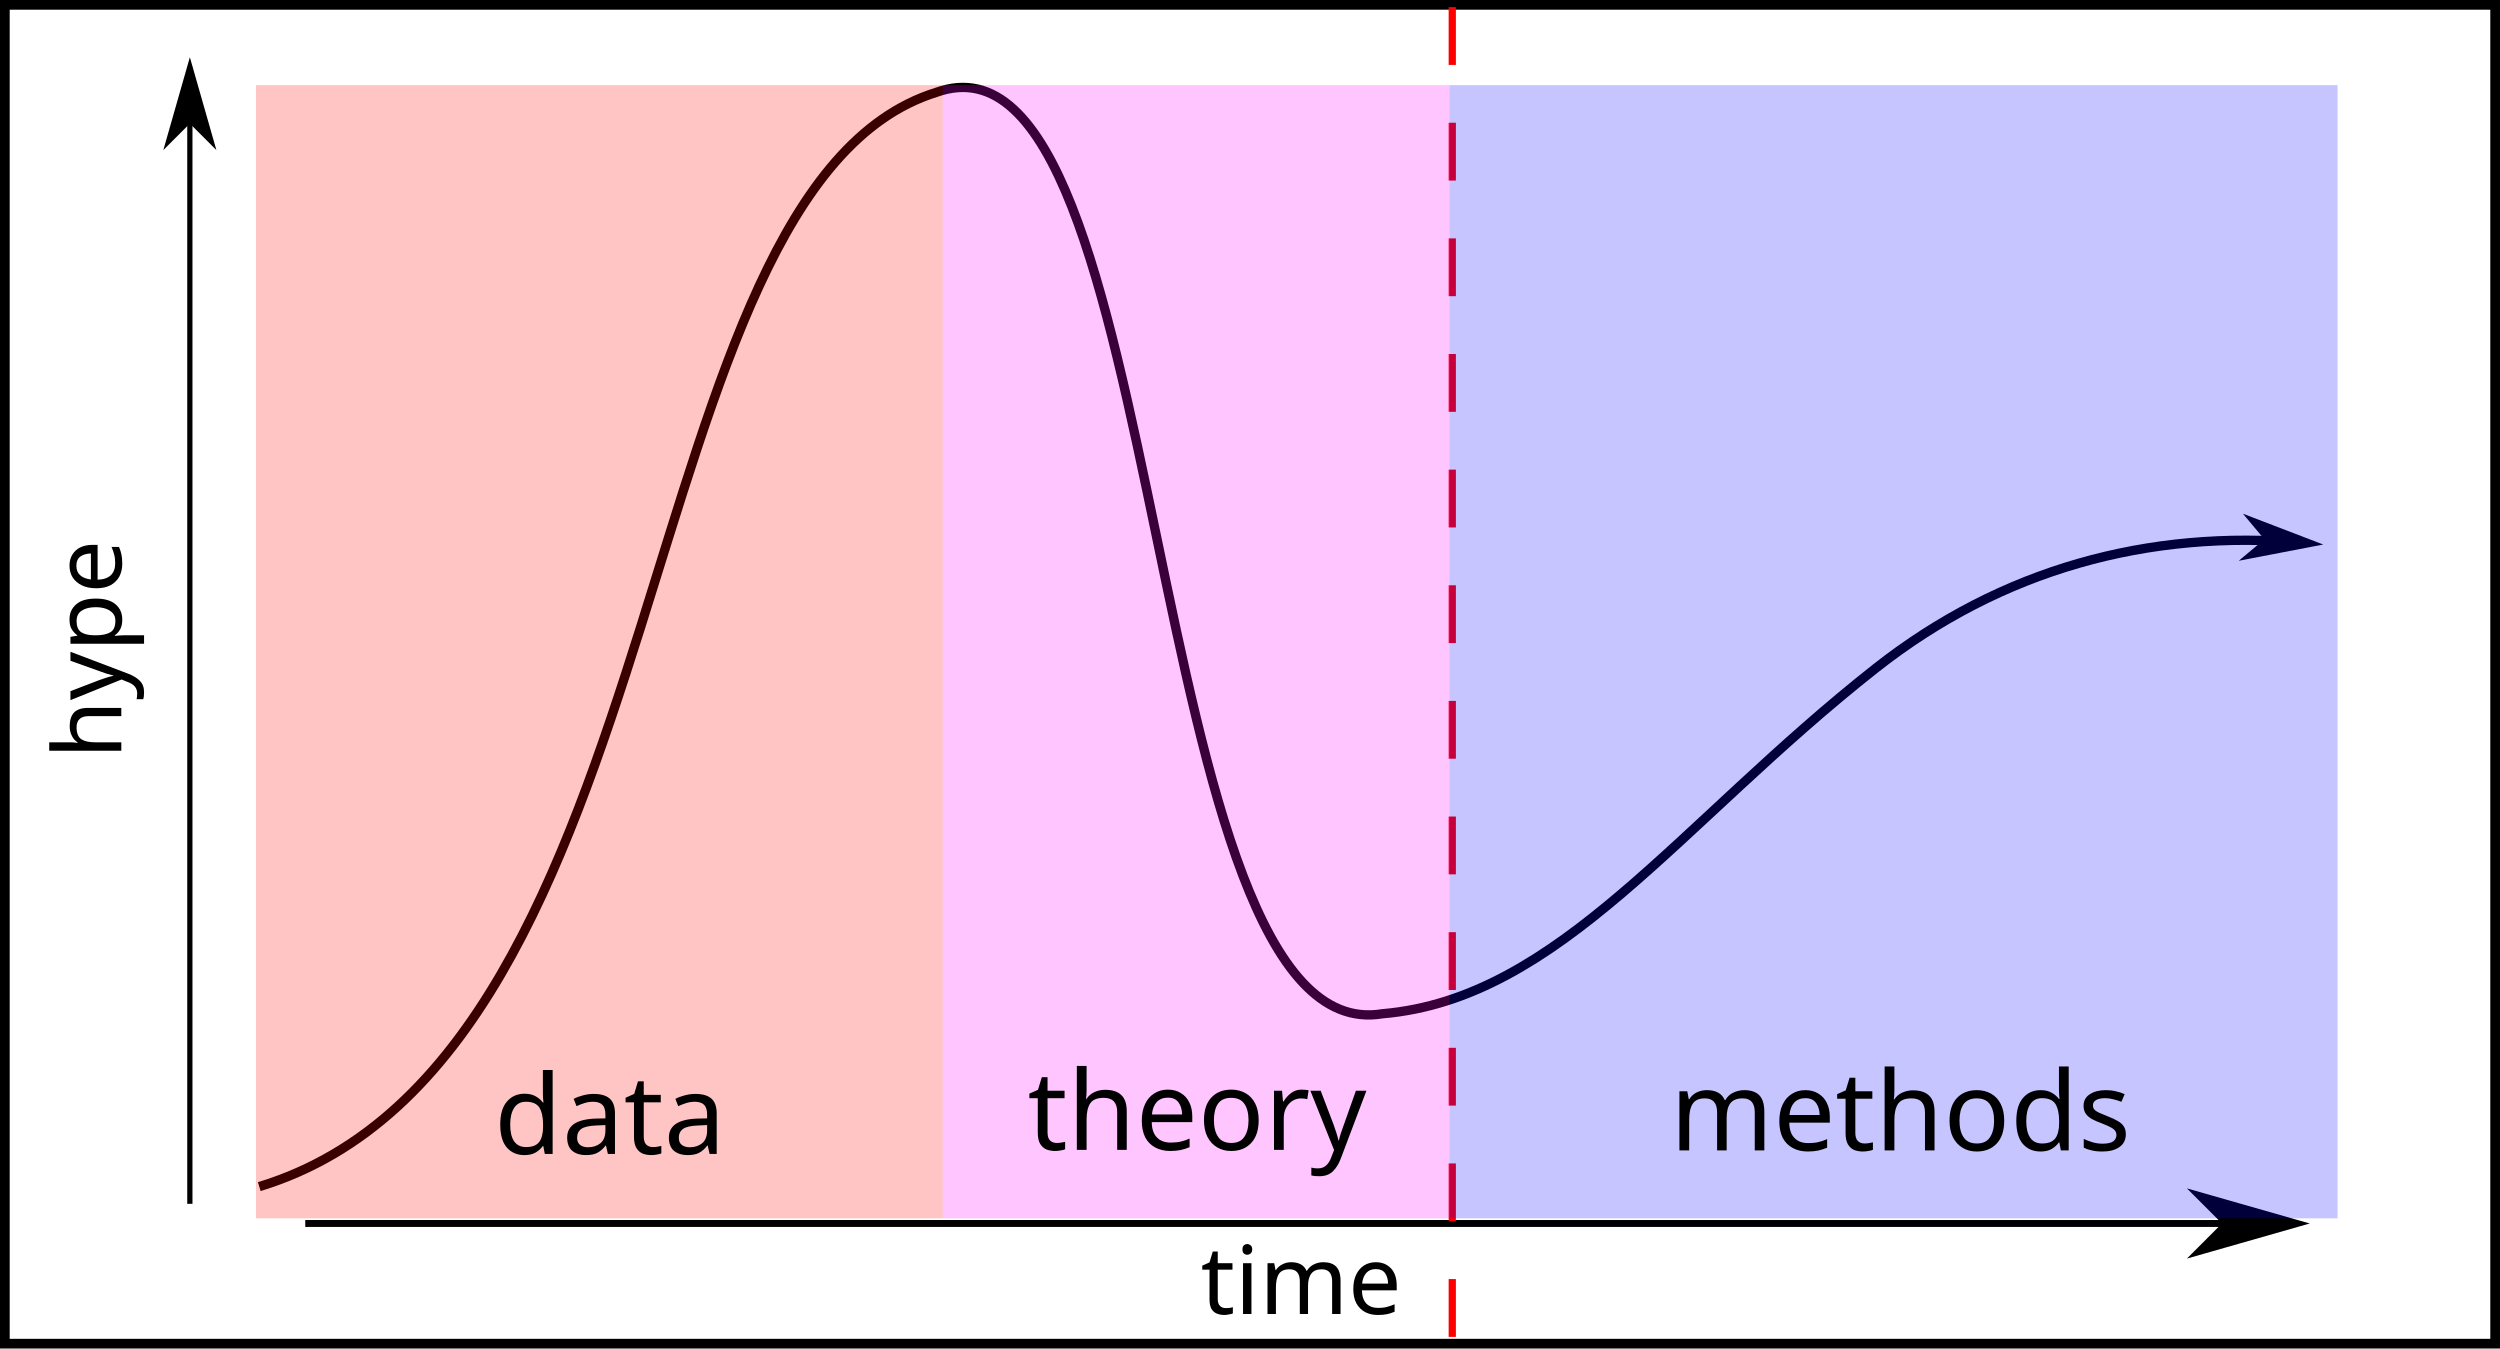
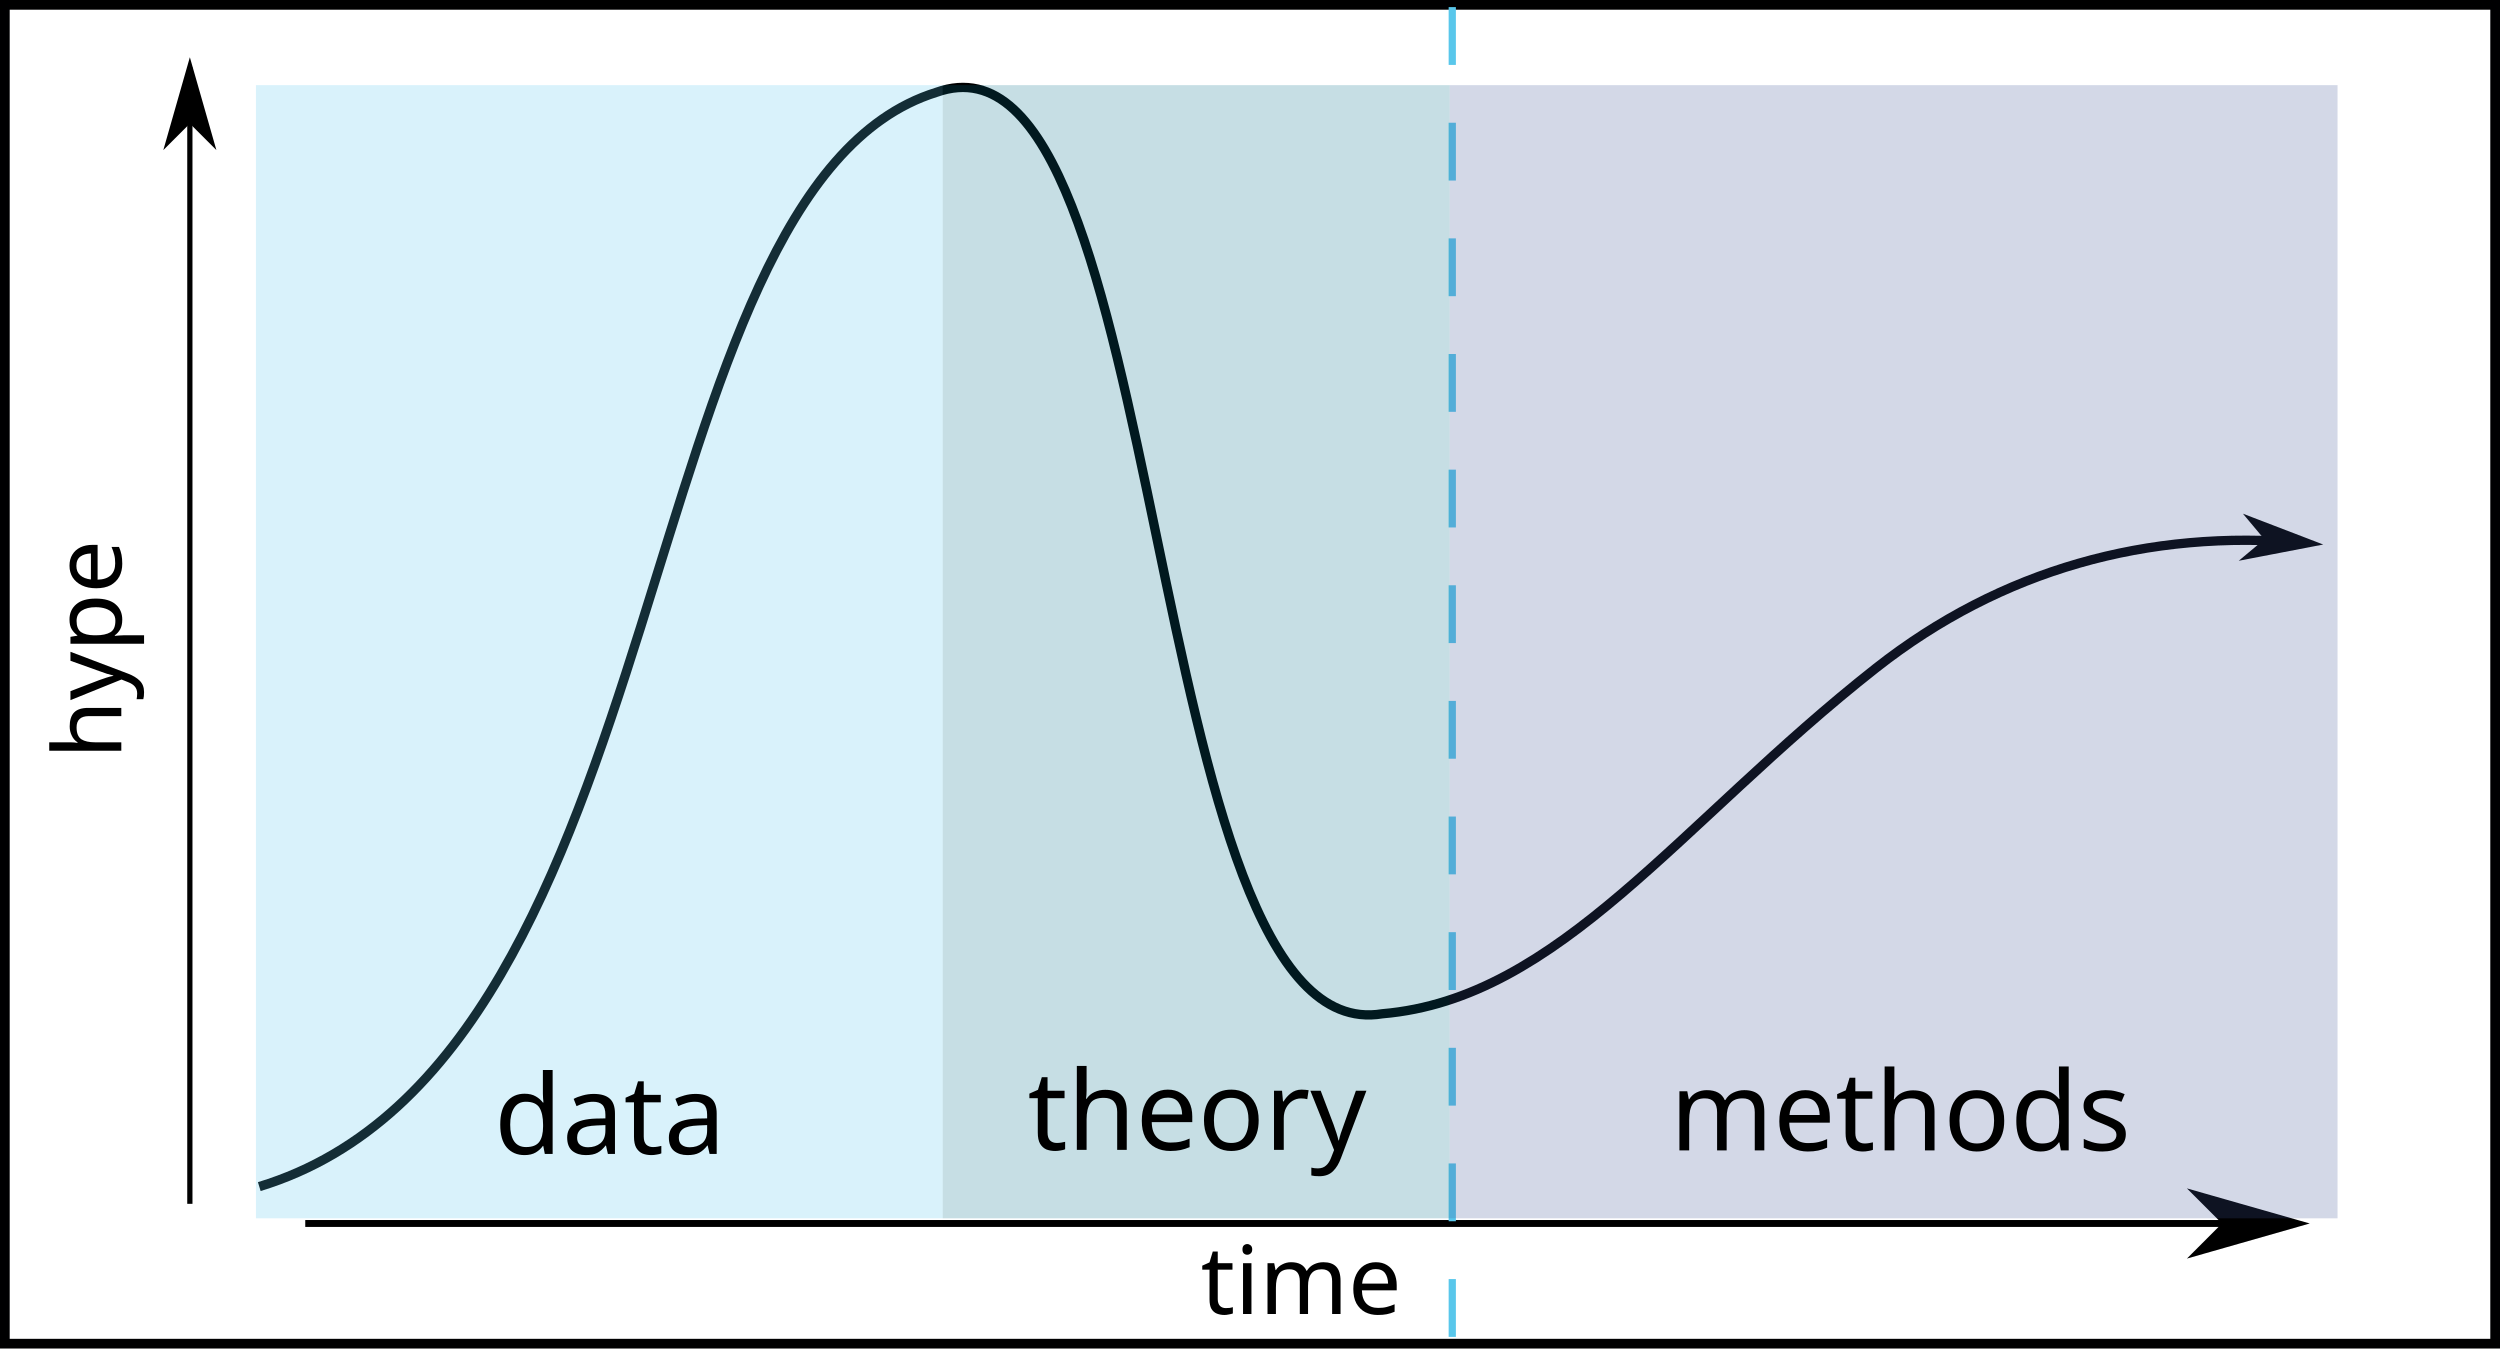
<svg xmlns="http://www.w3.org/2000/svg" width="204.31mm" height="110.207mm" viewBox="0 0 204.31 110.207" version="1.1" id="svg8">
  <defs id="defs2">
    <marker orient="auto" refY="0" refX="0" id="Arrow1Mend" style="overflow:visible">
      <path id="path851" d="M 0,0 5,-5 -12.5,0 5,5 Z" style="fill:#000000;fill-opacity:1;fill-rule:evenodd;stroke:#000000;stroke-width:1pt;stroke-opacity:1" transform="matrix(-0.4,0,0,-0.4,-4,0)" />
    </marker>
    <marker orient="auto" refY="0" refX="0" id="Arrow2Lend" style="overflow:visible">
      <path id="path863" style="fill:#000000;fill-opacity:1;fill-rule:evenodd;stroke:#000000;stroke-width:0.625;stroke-linejoin:round;stroke-opacity:1" d="M 8.719,4.034 -2.207,0.016 8.719,-4.002 c -1.745,2.372 -1.735,5.617 -6e-7,8.035 z" transform="matrix(-1.1,0,0,-1.1,-1.1,0)" />
    </marker>
    <marker orient="auto" refY="0" refX="0" id="marker1126" style="overflow:visible">
      <path id="path1124" d="M 0,0 5,-5 -12.5,0 5,5 Z" style="fill:#000000;fill-opacity:1;fill-rule:evenodd;stroke:#000000;stroke-width:1pt;stroke-opacity:1" transform="matrix(-0.8,0,0,-0.8,-10,0)" />
    </marker>
    <marker orient="auto" refY="0" refX="0" id="Arrow1Lend" style="overflow:visible">
      <path id="path845" d="M 0,0 5,-5 -12.5,0 5,5 Z" style="fill:#000000;fill-opacity:1;fill-rule:evenodd;stroke:#000000;stroke-width:1pt;stroke-opacity:1" transform="matrix(-0.8,0,0,-0.8,-10,0)" />
    </marker>
    <marker orient="auto" refY="0" refX="0" id="marker1126-3" style="overflow:visible">
      <path id="path1124-6" d="M 0,0 5,-5 -12.5,0 5,5 Z" style="fill:#000000;fill-opacity:1;fill-rule:evenodd;stroke:#000000;stroke-width:1pt;stroke-opacity:1" transform="matrix(-0.8,0,0,-0.8,-10,0)" />
    </marker>
  </defs>
  <g id="layer1" transform="translate(-1.133042,-63.39746)">
    <path style="fill:none;stroke:#000000;stroke-width:0.761;stroke-linecap:butt;stroke-linejoin:miter;stroke-miterlimit:4;stroke-dasharray:none;stroke-opacity:1;marker-end:url(#Arrow1Mend)" d="m 22.322,160.371 c 34.735,-10.568 29.914,-81.505 55.338,-89.429 19.383,-6.935 16.435,78.651 36.449,75.304 14.488,-1.231 24.222,-15.572 40.333,-28.25 10.236,-8.054 22.244,-11.365 35.063,-10.23" id="path819" />
    <rect style="fill:none;fill-opacity:1;stroke:#000001;stroke-width:0.793;stroke-miterlimit:4;stroke-dasharray:none;stroke-opacity:1" id="rect840" width="203.518" height="109.414" x="1.529" y="63.794" />
    <path style="fill:none;fill-rule:evenodd;stroke:#000000;stroke-width:0.565;stroke-linecap:butt;stroke-linejoin:miter;stroke-miterlimit:4;stroke-dasharray:none;stroke-opacity:1;marker-end:url(#marker1126)" d="M 26.08,163.385 H 188.799" id="path1224" />
    <path style="fill:none;fill-rule:evenodd;stroke:#000000;stroke-width:0.427;stroke-linecap:butt;stroke-linejoin:miter;stroke-miterlimit:4;stroke-dasharray:none;stroke-opacity:1;marker-end:url(#marker1126-3)" d="M 16.649,161.779 V 68.903" id="path1224-7" />
    <text xml:space="preserve" style="font-style:normal;font-weight:normal;font-size:7.753px;line-height:1.25;font-family:sans-serif;letter-spacing:0px;word-spacing:0px;fill:#000000;fill-opacity:1;stroke:none;stroke-width:0.194" x="99.262" y="170.784" id="text2417">
      <tspan id="tspan2415" x="99.262" y="170.784" style="stroke-width:0.194">time</tspan>
    </text>
    <text xml:space="preserve" style="font-style:normal;font-weight:normal;font-size:7.753px;line-height:1.25;font-family:sans-serif;letter-spacing:0px;word-spacing:0px;fill:#000000;fill-opacity:1;stroke:none;stroke-width:0.194" x="-125.407" y="11.046" id="text2417-5" transform="rotate(-90)">
      <tspan id="tspan2415-3" x="-125.407" y="11.046" style="stroke-width:0.194">hype</tspan>
    </text>
-     <path style="fill:#ff0000;fill-rule:evenodd;stroke:#ff0000;stroke-width:0.591;stroke-linecap:butt;stroke-linejoin:miter;stroke-miterlimit:4;stroke-dasharray:4.725, 4.725;stroke-dashoffset:0;stroke-opacity:1" d="M 119.818,63.978 V 172.795" id="path4479" />
-     <rect style="fill:#ff0000;fill-opacity:0.229;stroke:none;stroke-width:0;stroke-miterlimit:4;stroke-dasharray:none;stroke-dashoffset:0;stroke-opacity:1" id="rect897" width="56.127" height="92.609" x="22.05" y="70.355" />
-     <rect style="fill:#ff00ff;fill-opacity:0.229;stroke:none;stroke-width:0;stroke-miterlimit:4;stroke-dasharray:none;stroke-dashoffset:0;stroke-opacity:1" id="rect897-3" width="41.427" height="92.609" x="78.176" y="70.355" />
-     <rect style="fill:#0500ff;fill-opacity:0.229;stroke:none;stroke-width:0;stroke-miterlimit:4;stroke-dasharray:none;stroke-dashoffset:0;stroke-opacity:1" id="rect897-3-6" width="72.564" height="92.609" x="119.603" y="70.355" />
+     <path style="fill:#59C7EB;fill-rule:evenodd;stroke:#59C7EB;stroke-width:0.591;stroke-linecap:butt;stroke-linejoin:miter;stroke-miterlimit:4;stroke-dasharray:4.725, 4.725;stroke-dashoffset:0;stroke-opacity:1" d="M 119.818,63.978 V 172.795" id="path4479" />
+     <rect style="fill:#59C7EB;fill-opacity:0.229;stroke:none;stroke-width:0;stroke-miterlimit:4;stroke-dasharray:none;stroke-dashoffset:0;stroke-opacity:1" id="rect897" width="56.127" height="92.609" x="22.05" y="70.355" />
+     <rect style="fill:#077187;fill-opacity:0.229;stroke:none;stroke-width:0;stroke-miterlimit:4;stroke-dasharray:none;stroke-dashoffset:0;stroke-opacity:1" id="rect897-3" width="41.427" height="92.609" x="78.176" y="70.355" />
+     <rect style="fill:#3E5496;fill-opacity:0.229;stroke:none;stroke-width:0;stroke-miterlimit:4;stroke-dasharray:none;stroke-dashoffset:0;stroke-opacity:1" id="rect897-3-6" width="72.564" height="92.609" x="119.603" y="70.355" />
    <text xml:space="preserve" style="font-style:normal;font-weight:normal;font-size:9.016px;line-height:1.25;font-family:sans-serif;letter-spacing:0px;word-spacing:0px;fill:#000000;fill-opacity:1;stroke:none;stroke-width:0.225" x="41.514" y="157.705" id="text2417-7">
      <tspan id="tspan2415-5" x="41.514" y="157.705" style="stroke-width:0.225">data</tspan>
    </text>
    <text xml:space="preserve" style="font-style:normal;font-weight:normal;font-size:9.016px;line-height:1.25;font-family:sans-serif;letter-spacing:0px;word-spacing:0px;fill:#000000;fill-opacity:1;stroke:none;stroke-width:0.225" x="85.116" y="157.367" id="text2417-7-3">
      <tspan id="tspan2415-5-5" x="85.116" y="157.367" style="stroke-width:0.225">theory</tspan>
    </text>
    <text xml:space="preserve" style="font-style:normal;font-weight:normal;font-size:9.016px;line-height:1.25;font-family:sans-serif;letter-spacing:0px;word-spacing:0px;fill:#000000;fill-opacity:1;stroke:none;stroke-width:0.225" x="137.617" y="157.411" id="text2417-7-3-6">
      <tspan id="tspan2415-5-5-2" x="137.617" y="157.411" style="stroke-width:0.225">methods</tspan>
    </text>
  </g>
</svg>
